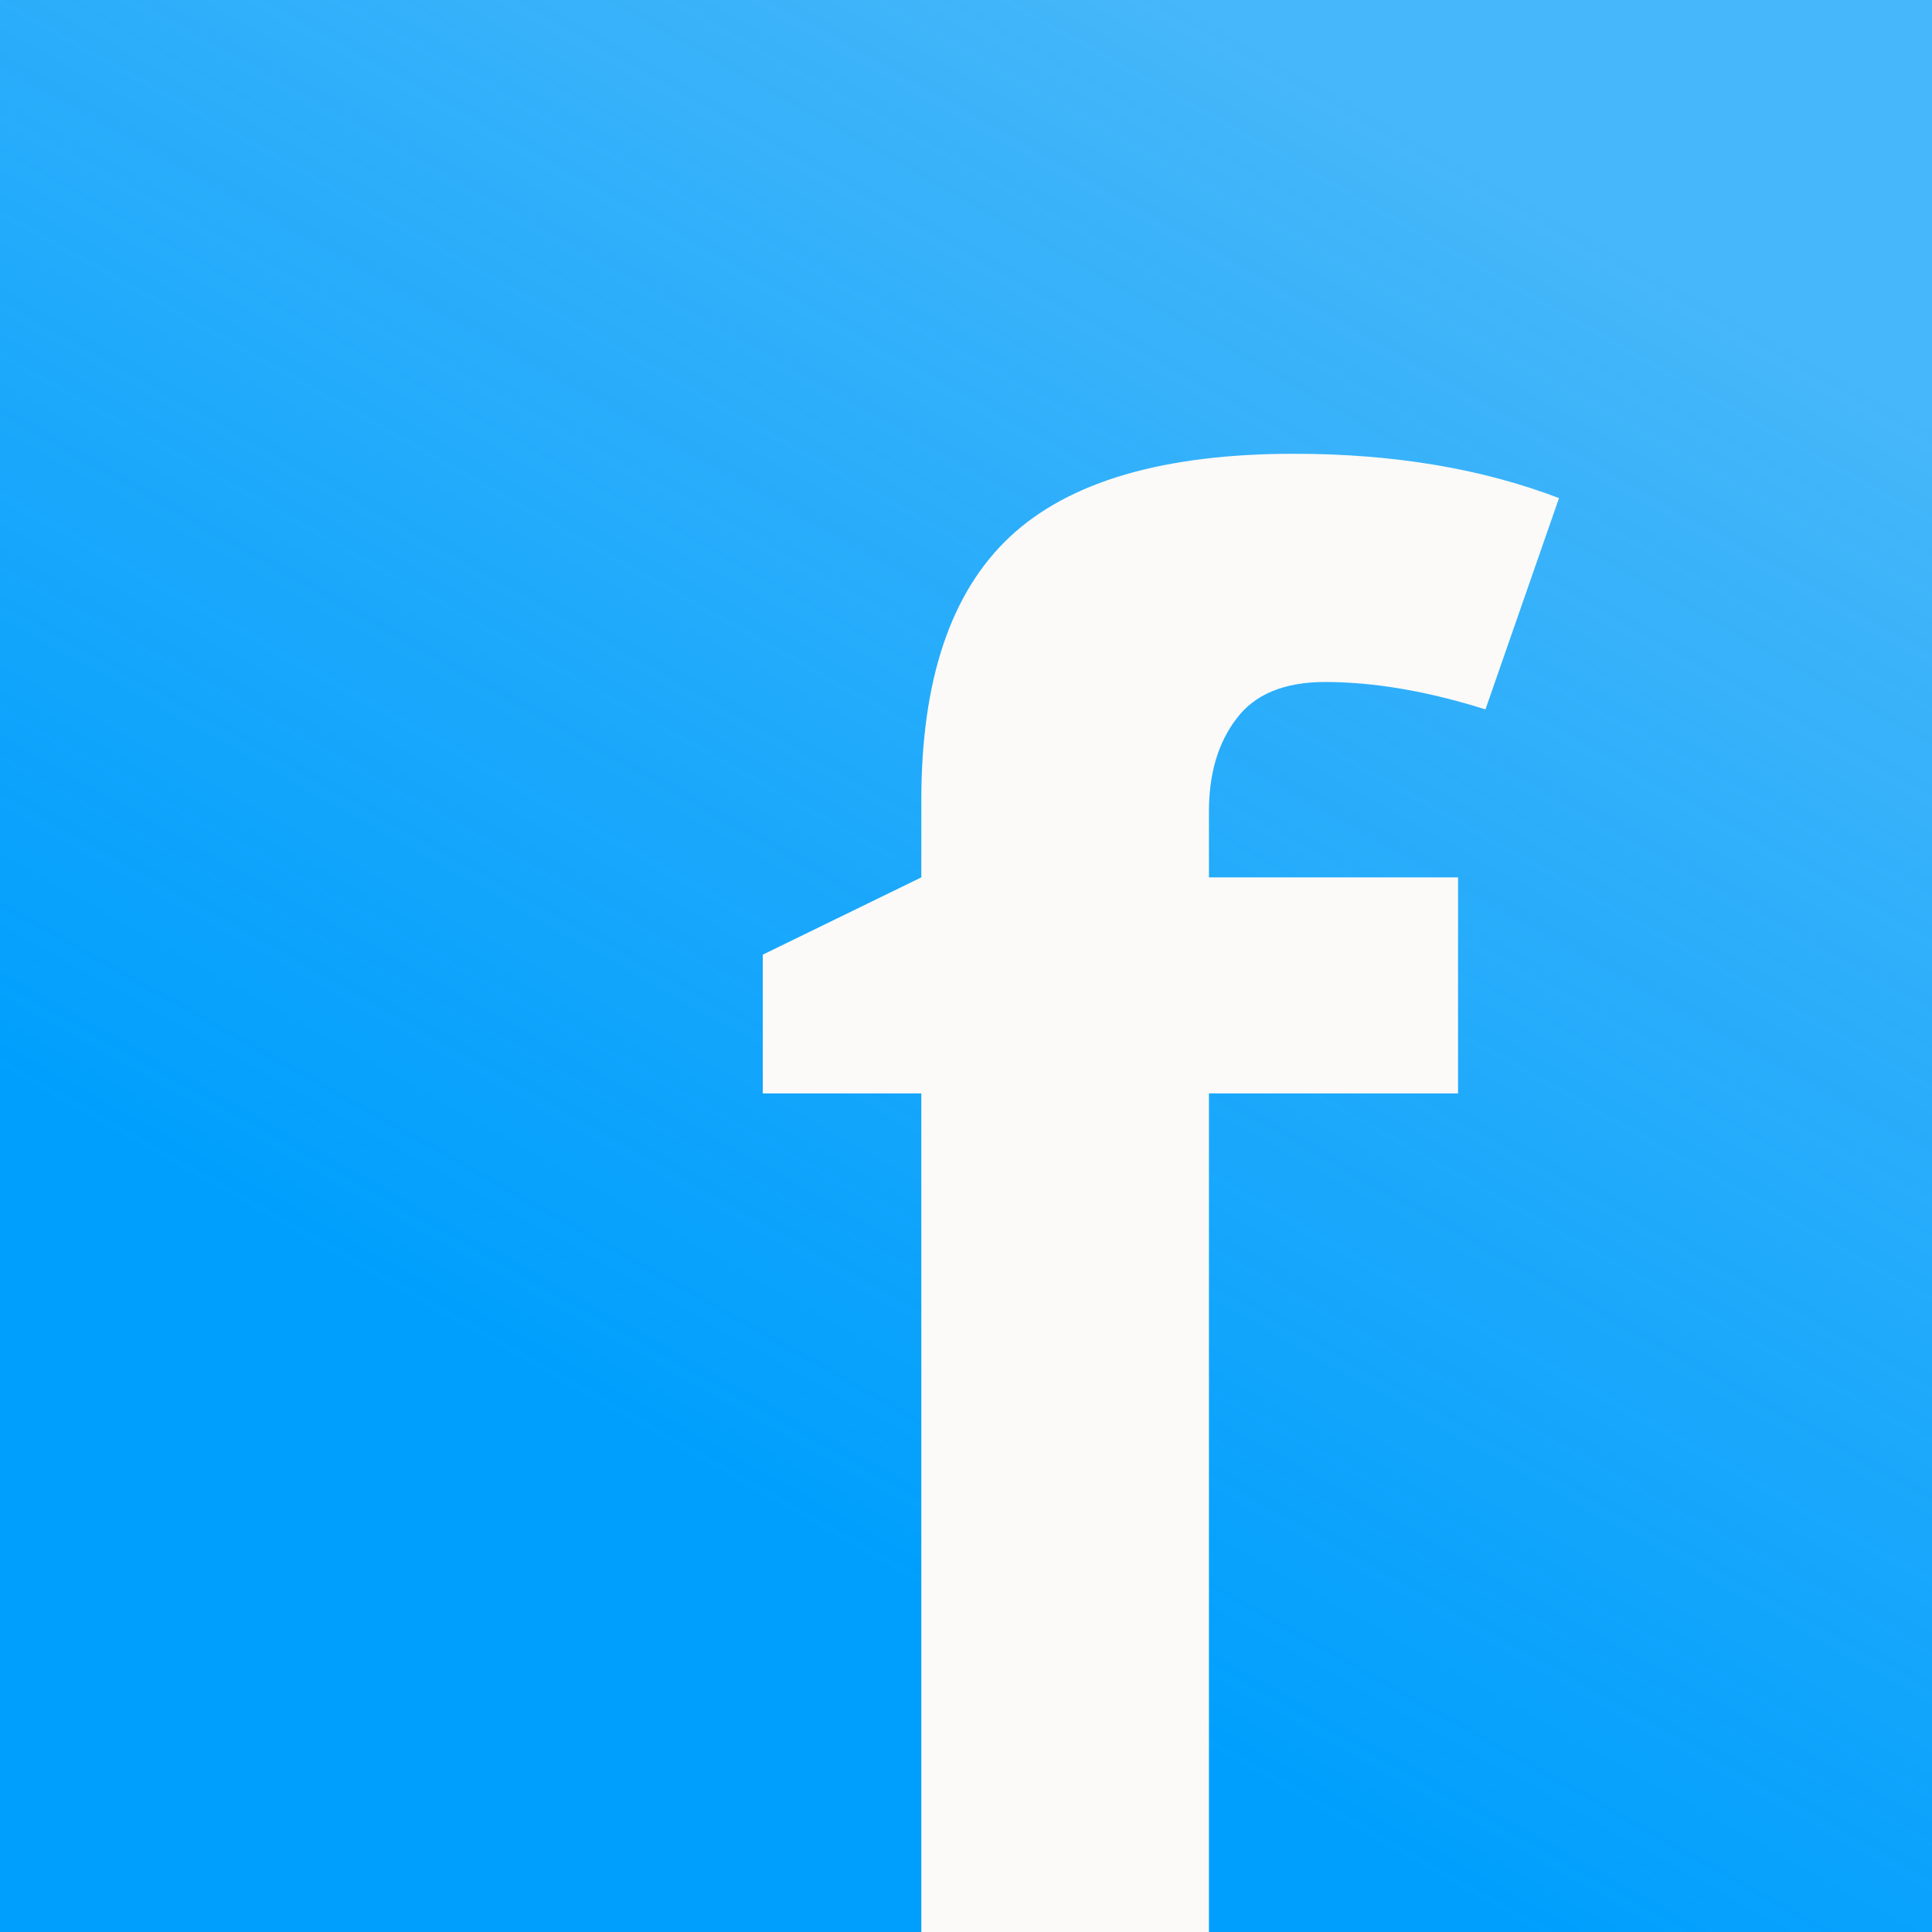
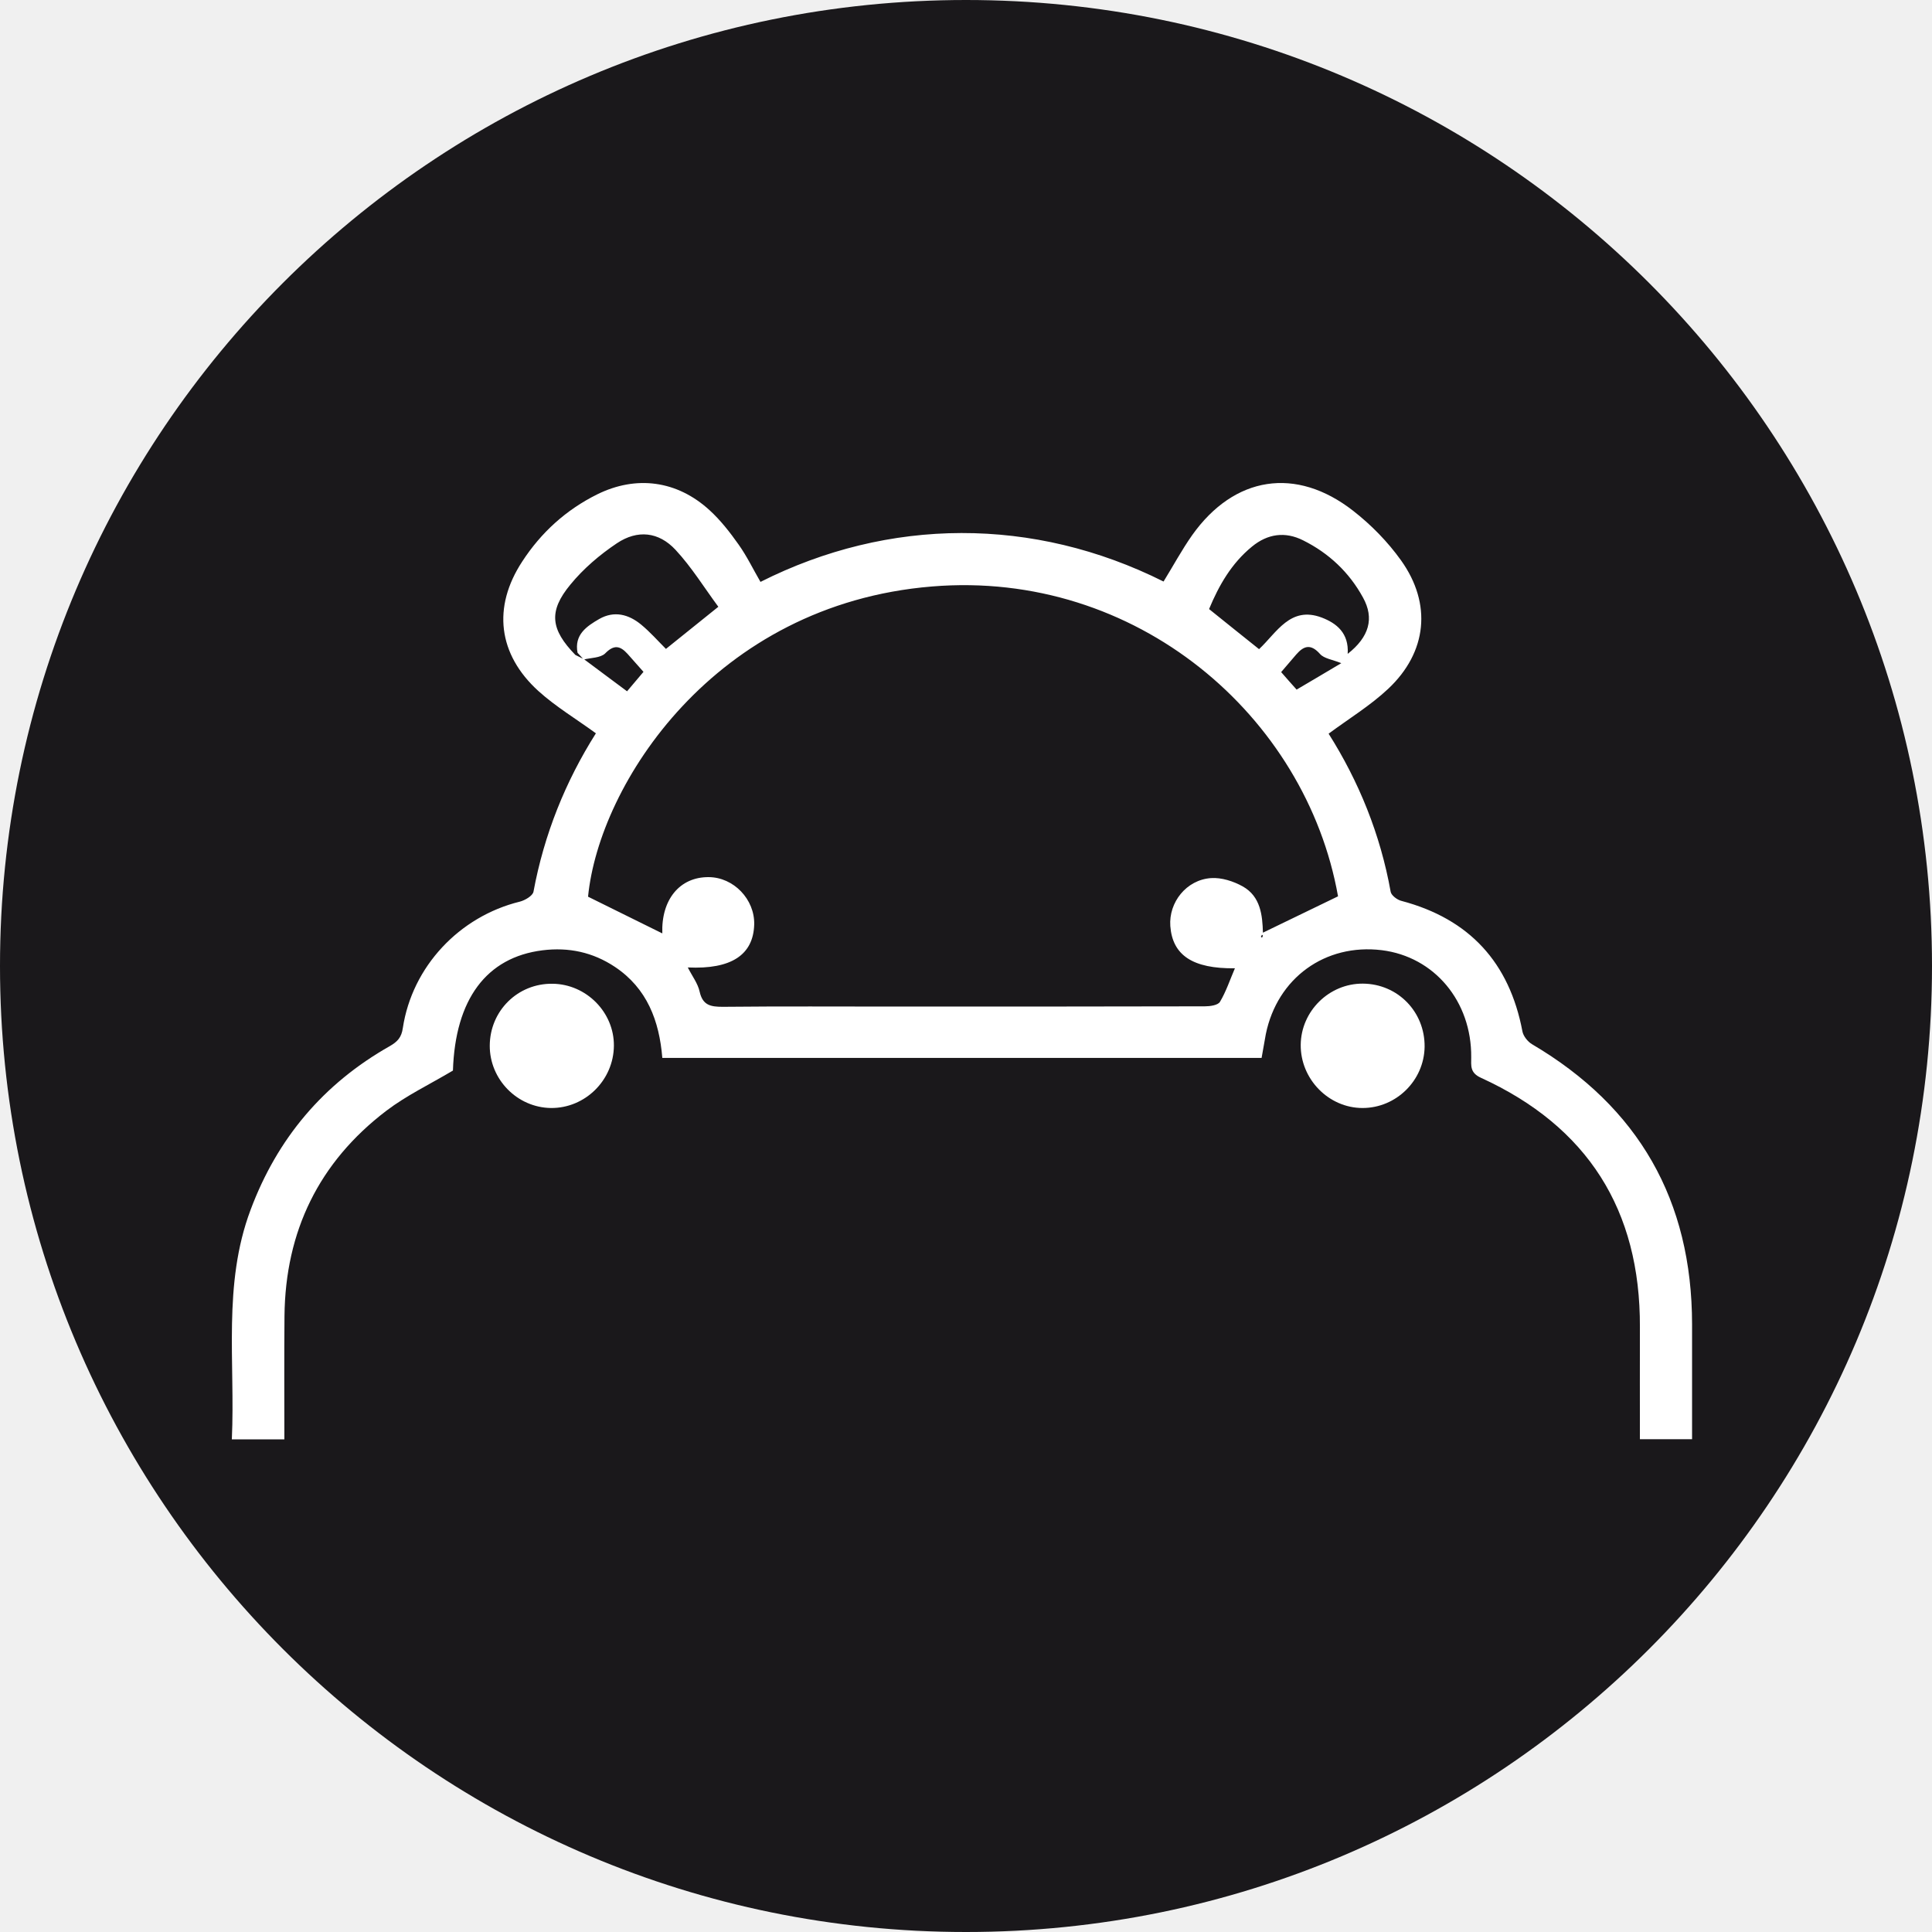
<svg xmlns="http://www.w3.org/2000/svg" width="16" height="16" viewBox="0 0 16 16" fill="none">
-   <rect width="16" height="16" fill="url(#paint0_linear)" />
-   <path d="M12.075 9.055H10.012V16H7.63V9.055H6.317V7.906L7.63 7.266V6.625C7.63 5.63 7.874 4.904 8.364 4.445C8.854 3.987 9.637 3.758 10.716 3.758C11.539 3.758 12.27 3.88 12.911 4.125L12.302 5.875C11.822 5.724 11.38 5.648 10.973 5.648C10.635 5.648 10.39 5.75 10.239 5.953C10.088 6.151 10.012 6.406 10.012 6.719V7.266H12.075V9.055Z" fill="#FBFAF8" />
-   <defs>
-     <linearGradient id="paint0_linear" x1="9.8" y1="5.31253e-07" x2="0.8" y2="16" gradientUnits="userSpaceOnUse">
-       <stop stop-color="#009FFD" stop-opacity="0.71" />
-       <stop offset="0.685" stop-color="#009FFD" />
-     </linearGradient>
-   </defs>
+   <rect width="16" height="16" rx="8" fill="#1A181B" />
+   <path d="M4.576 8.147C4.855 8.15 5.086 8.383 5.084 8.66C5.082 8.945 4.846 9.179 4.562 9.176C4.283 9.172 4.055 8.939 4.056 8.66C4.057 8.371 4.288 8.143 4.576 8.147Z" fill="white" />
+   <path d="M10.772 8.652C10.775 8.373 11.008 8.144 11.287 8.146C11.575 8.148 11.801 8.379 11.798 8.669C11.794 8.948 11.563 9.176 11.284 9.176C11.003 9.176 10.769 8.936 10.772 8.652Z" fill="white" />
+   <path d="M10.448 8.761C8.791 8.761 7.145 8.761 5.485 8.761C5.46 8.454 5.359 8.185 5.092 8.007C4.91 7.886 4.71 7.843 4.493 7.87C4.028 7.928 3.77 8.276 3.751 8.866C3.561 8.979 3.366 9.072 3.198 9.2C2.641 9.625 2.363 10.197 2.356 10.898C2.353 11.236 2.355 11.575 2.355 11.92C2.207 11.92 2.071 11.92 1.92 11.92C1.949 11.28 1.843 10.638 2.075 10.02C2.296 9.428 2.679 8.974 3.229 8.663C3.291 8.627 3.325 8.592 3.336 8.514C3.413 8.005 3.804 7.59 4.305 7.467C4.348 7.456 4.411 7.419 4.418 7.385C4.506 6.91 4.683 6.471 4.935 6.073C4.772 5.954 4.603 5.853 4.459 5.723C4.124 5.419 4.077 5.028 4.325 4.65C4.481 4.41 4.688 4.222 4.946 4.094C5.268 3.935 5.606 3.978 5.876 4.225C5.967 4.308 6.045 4.408 6.117 4.51C6.186 4.607 6.238 4.716 6.298 4.819C7.361 4.283 8.559 4.277 9.636 4.816C9.715 4.688 9.787 4.554 9.873 4.432C10.221 3.942 10.733 3.861 11.206 4.23C11.355 4.346 11.493 4.487 11.603 4.641C11.86 5.001 11.819 5.401 11.497 5.704C11.349 5.843 11.172 5.951 11.003 6.076C11.253 6.471 11.432 6.91 11.517 7.386C11.523 7.416 11.572 7.453 11.607 7.461C12.169 7.61 12.5 7.971 12.608 8.541C12.615 8.58 12.652 8.627 12.688 8.648C13.572 9.169 14.012 9.942 14.013 10.967C14.013 11.284 14.013 11.6 14.013 11.919C13.864 11.919 13.728 11.919 13.581 11.919C13.581 11.605 13.58 11.297 13.581 10.99C13.585 10.019 13.147 9.329 12.265 8.926C12.172 8.884 12.184 8.825 12.184 8.756C12.188 8.293 11.879 7.923 11.443 7.869C10.975 7.812 10.578 8.099 10.483 8.564C10.472 8.626 10.461 8.687 10.448 8.761ZM4.834 5.462C4.817 5.444 4.8 5.425 4.783 5.406C4.754 5.256 4.859 5.186 4.963 5.126C5.086 5.056 5.206 5.087 5.31 5.173C5.384 5.234 5.449 5.308 5.515 5.374C5.652 5.264 5.787 5.156 5.949 5.025C5.832 4.867 5.728 4.697 5.594 4.553C5.455 4.404 5.28 4.385 5.109 4.499C4.967 4.594 4.832 4.709 4.724 4.841C4.54 5.063 4.56 5.213 4.765 5.424C4.788 5.436 4.812 5.447 4.836 5.459C4.953 5.547 5.07 5.633 5.193 5.725C5.25 5.657 5.288 5.612 5.329 5.564C5.279 5.508 5.238 5.461 5.197 5.415C5.136 5.348 5.085 5.336 5.011 5.412C4.972 5.449 4.893 5.447 4.834 5.462ZM5.696 8.012C5.733 8.085 5.779 8.144 5.794 8.212C5.819 8.325 5.884 8.338 5.985 8.338C6.468 8.333 6.95 8.336 7.432 8.336C8.281 8.336 9.129 8.336 9.978 8.334C10.021 8.334 10.086 8.325 10.103 8.297C10.154 8.212 10.186 8.114 10.227 8.019C9.877 8.023 9.71 7.911 9.692 7.669C9.678 7.473 9.825 7.286 10.029 7.272C10.116 7.266 10.215 7.298 10.292 7.341C10.44 7.424 10.455 7.581 10.459 7.724C10.669 7.622 10.873 7.523 11.081 7.423C10.816 5.93 9.411 4.717 7.718 4.857C5.912 5.005 4.961 6.498 4.87 7.426C5.082 7.531 5.285 7.631 5.485 7.73C5.475 7.452 5.628 7.262 5.869 7.264C6.076 7.265 6.251 7.448 6.246 7.656C6.239 7.908 6.056 8.029 5.696 8.012ZM11.161 5.415C11.339 5.275 11.383 5.121 11.288 4.949C11.174 4.74 11.005 4.581 10.792 4.475C10.643 4.4 10.498 4.42 10.368 4.527C10.198 4.666 10.094 4.849 10.013 5.044C10.155 5.158 10.29 5.267 10.427 5.376C10.574 5.238 10.686 5.017 10.945 5.114C11.069 5.161 11.172 5.243 11.161 5.415ZM11.108 5.492C11.034 5.462 10.964 5.454 10.931 5.415C10.854 5.329 10.797 5.349 10.735 5.42C10.695 5.466 10.655 5.513 10.61 5.566C10.655 5.618 10.695 5.663 10.738 5.711C10.868 5.635 10.988 5.563 11.108 5.492ZM10.442 7.757C10.446 7.761 10.449 7.763 10.451 7.766C10.454 7.76 10.457 7.755 10.459 7.749C10.459 7.747 10.454 7.744 10.451 7.741C10.449 7.746 10.446 7.752 10.442 7.757Z" fill="white" />
</svg>
